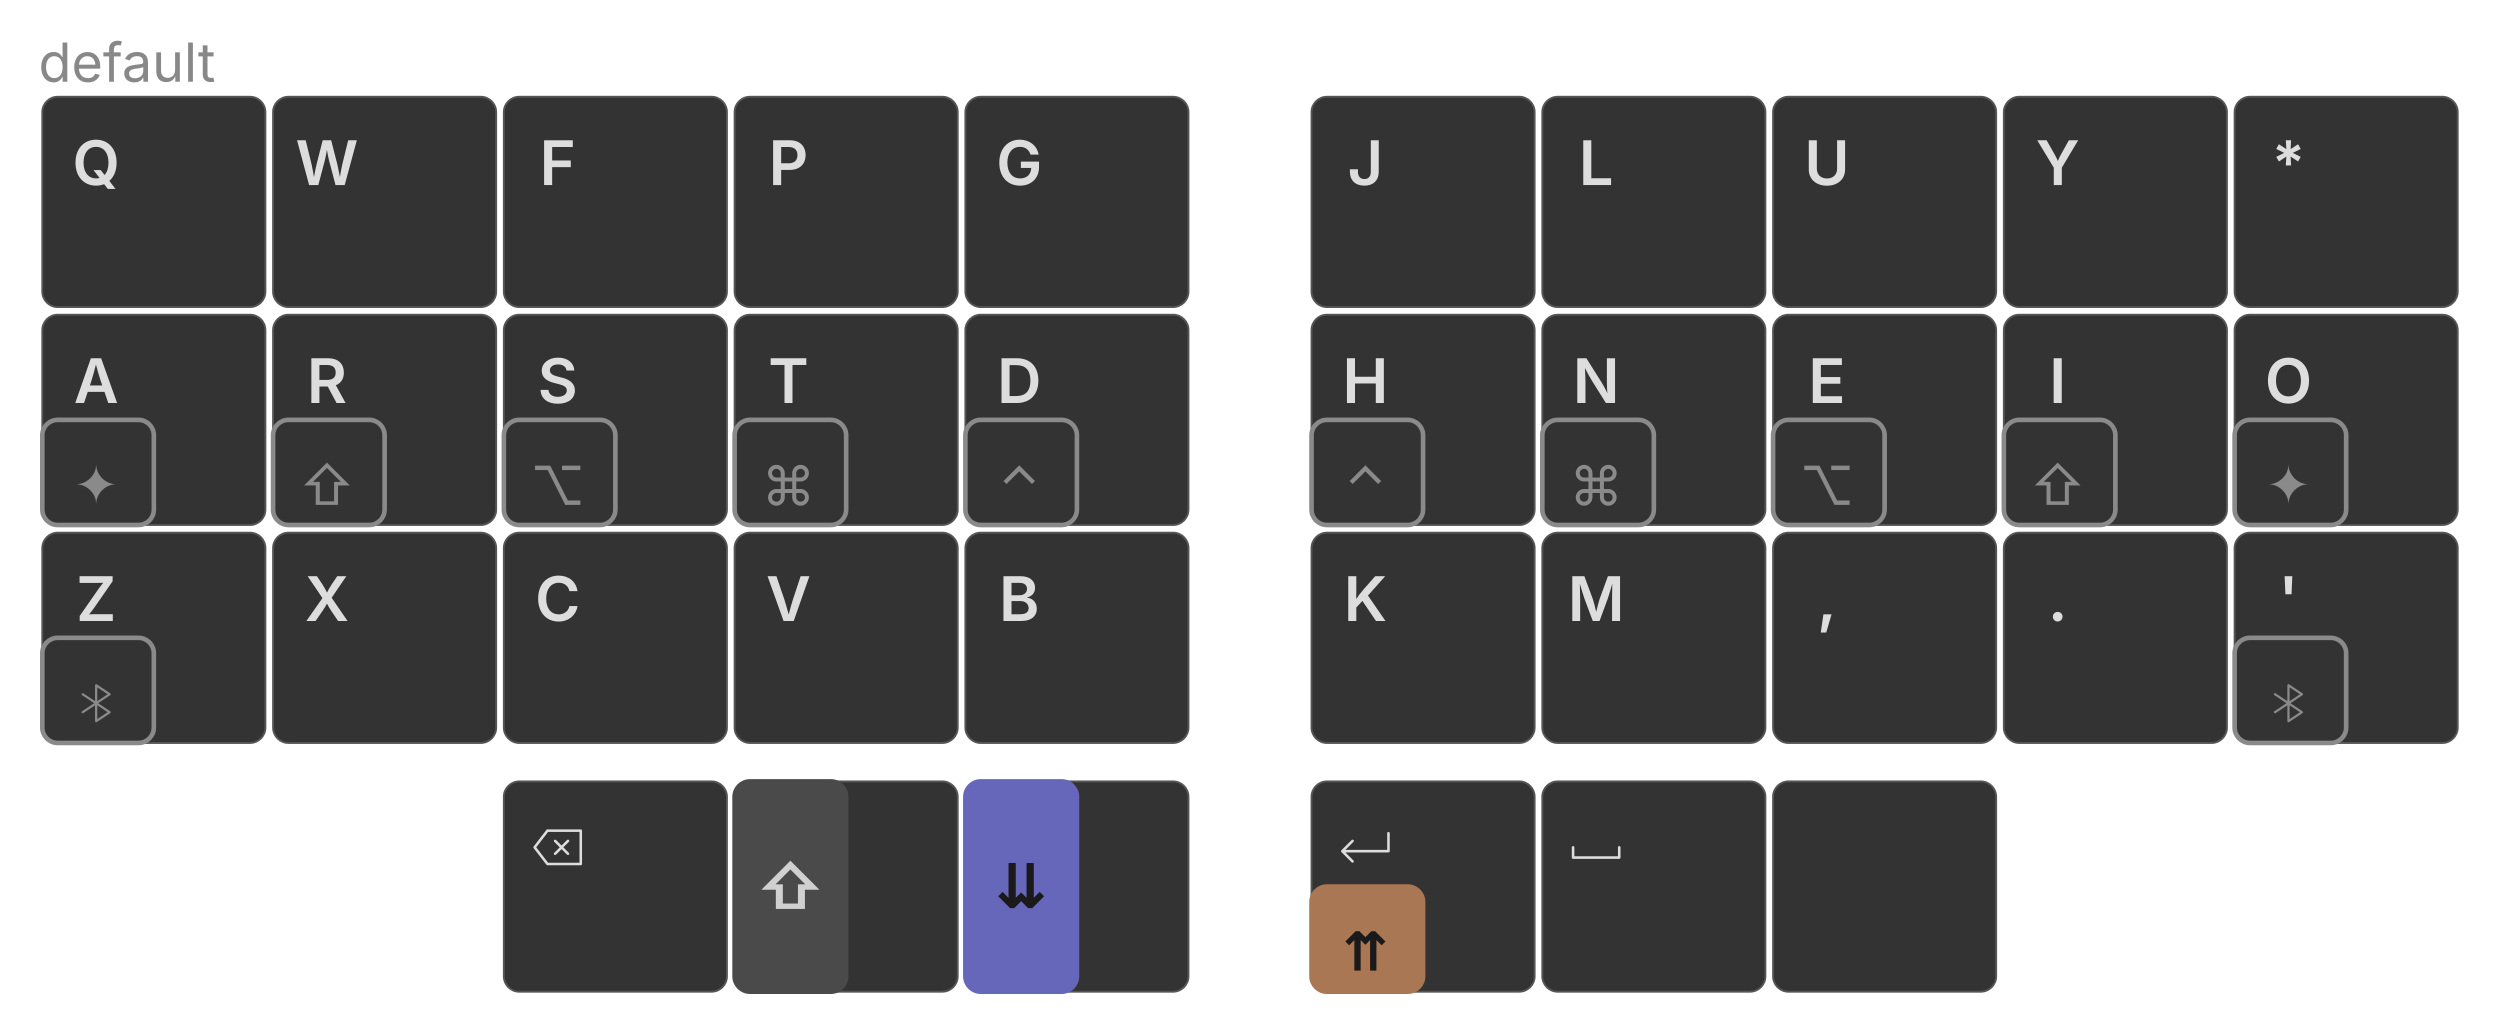
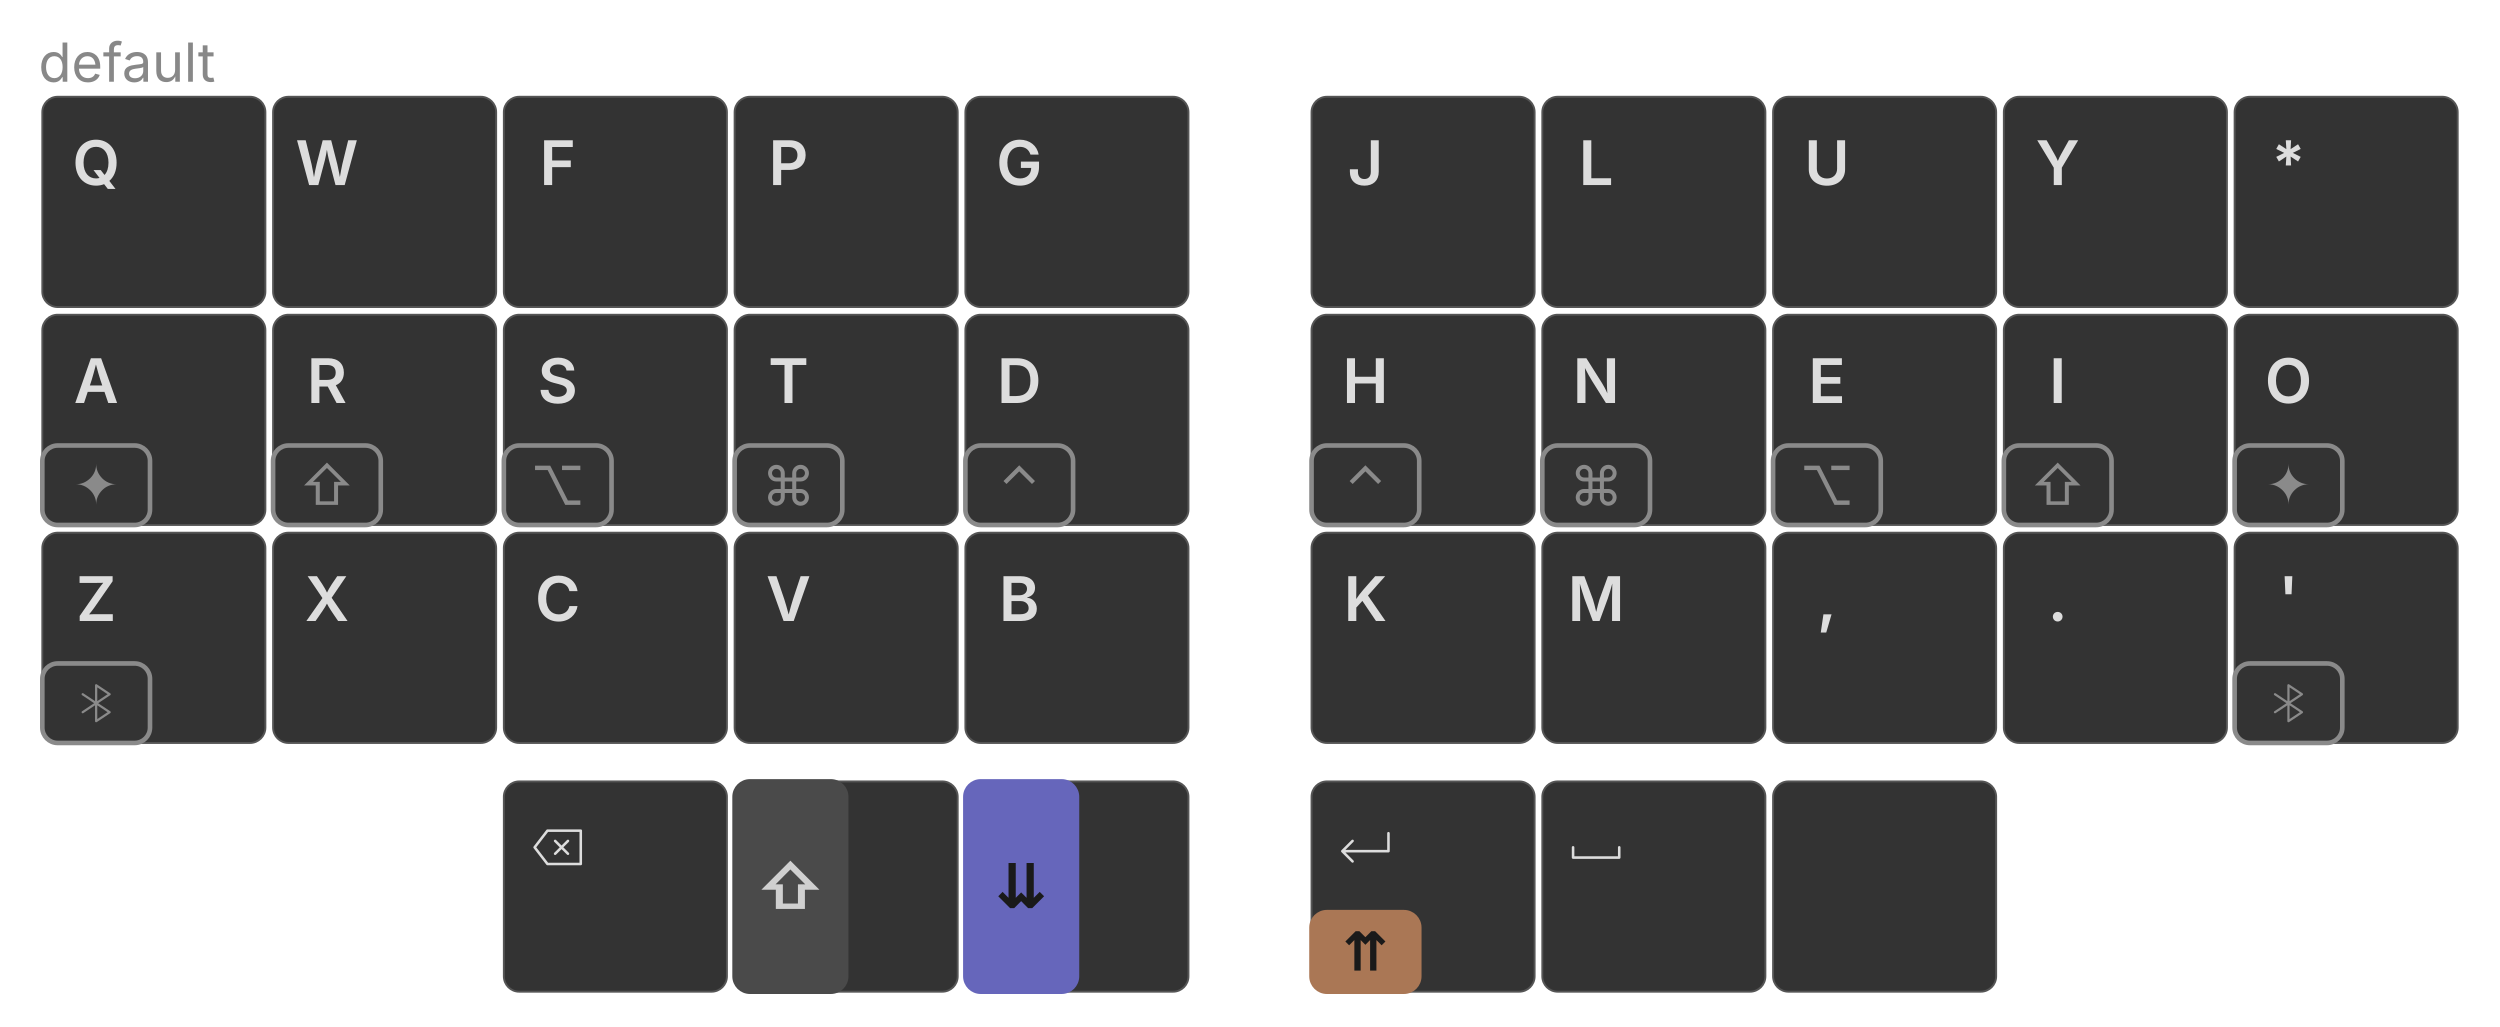
<svg xmlns="http://www.w3.org/2000/svg" class="keymap" width="650" height="267" viewBox="-10 -24 650.0 266.68">
  <style>/* Inter for letters. cairosvg uses only the first family, so marks
       Inter lacks (✦ ⇊ ⇈) set .dejavu; browsers still walk the stack. */
    svg.keymap { background: #1e1e2e;
                 font-family: Inter, "DejaVu Sans", "Segoe UI Symbol",
                              "Apple Symbols", sans-serif; }
    text.dejavu { font-family: "DejaVu Sans", "Segoe UI Symbol",
                  "Apple Symbols", sans-serif; }
    rect.keycap { fill: #333333; stroke: #555555; stroke-width: 0.5px; }
    text { fill: #c8c8c8; text-anchor: middle; dominant-baseline: central; }
    text.base { font-size: 16px; font-weight: 600; fill: #dddddd; }
    text.hold { font-size: 11px; }
    text.sym { font-size: 13px; fill: #9999ff; }
    text.num { font-size: 13px; fill: #ee9944; }
    text.oneshot { font-size: 12px; font-weight: 600; }
    use.glyph { fill: none; stroke: #c8c8c8; stroke-width: 2px;
                stroke-linecap: round; stroke-linejoin: round; }
    use.glyph.base { stroke: #dddddd; }
    use.glyph.sym { stroke: #9999ff; }
    use.glyph.num { stroke: #ee9944; }
    use.glyph.hold.tap-preferred.mod { stroke: #8a8a8a; }
    use.glyph.hold.hold-preferred.mod, use.glyph.oneshot.mod { stroke: #d0d0d0; }
    use.glyph.hold.hold-preferred.sym, use.glyph.oneshot.sym,
    use.glyph.hold.hold-preferred.nav, use.glyph.oneshot.nav { stroke: #1a1a1a; }
    use.glyph.hold.tap-preferred.sym { stroke: #9999ff; }
    use.glyph.hold.tap-preferred.nav { stroke: #ee9944; }
    rect.hold-box { stroke-width: 1.2px; }
    rect.hold-box.tap-preferred.mod { fill: none; stroke: #8a8a8a; }
    rect.hold-box.tap-preferred.sym { fill: none; stroke: #9999ff; }
    rect.hold-box.tap-preferred.nav { fill: none; stroke: #ee9944; }
    rect.hold-box.hold-preferred.mod { fill: #4a4a4a; stroke: #4a4a4a; }
    rect.hold-box.hold-preferred.sym { fill: #6666bb; stroke: #6666bb; }
    rect.hold-box.hold-preferred.nav { fill: #aa7755; stroke: #aa7755; }
    rect.hold-box.oneshot.mod { fill: #4a4a4a; stroke: #4a4a4a; }
    rect.hold-box.oneshot.sym { fill: #6666bb; stroke: #6666bb; }
    rect.hold-box.oneshot.nav { fill: #aa7755; stroke: #aa7755; }
    text.hold.hold-preferred.mod, text.oneshot.mod { fill: #d0d0d0; font-weight: 700; }
    text.hold.hold-preferred.sym, text.oneshot.sym,
    text.hold.hold-preferred.nav, text.oneshot.nav { fill: #1a1a1a; font-weight: 700; }
    text.hold.tap-preferred { fill: #8a8a8a; }
    text.hold.symbol { font-size: 14px; }
    text.oneshot.symbol { font-size: 16px; }
    text.title { font-size: 14px; fill: #888888; text-anchor: start; }</style>
  <defs>
    <path id="glyph_backspace" class="symbol" transform="scale(0.333333) translate(-24,-24)" d="M22,19l10,10 M22,29l10-10 M6,24l10,13h26v-26h-26z" />
    <path id="glyph_delete-word" class="symbol" transform="scale(0.333333) translate(-24,-24)" d="M22,19l10,10 M22,29l10-10 M6,24l10,13h26v-26h-26z M6,17l-6,7,6,7" />
    <path id="glyph_return" class="symbol" transform="scale(0.333333) translate(-24,-24)" d="M42,13V27H6 m8-8l-8,8l8,8" />
    <path id="glyph_space" class="symbol" transform="scale(0.333333) translate(-24,-24)" d="M42,24V32H6V24" />
    <path id="glyph_escape" class="symbol" transform="scale(0.333333) translate(-24,-24)" d="M24,24l-18-18 m0,10v-10h10 M24,6A18,18,0,1,1,6,24" />
    <path id="glyph_up" class="symbol" transform="scale(0.333333) translate(-24,-24)" d="M24,42v-36 m-8,6l8-8l8,8" />
    <path id="glyph_down" class="symbol" transform="scale(0.333333) translate(-24,-24)" d="M24,6v36 m-8,-6l8,8l8-8" />
    <path id="glyph_left" class="symbol" transform="scale(0.333333) translate(-24,-24)" d="M42,24h-36 m6-8l-8,8l8,8" />
    <path id="glyph_right" class="symbol" transform="scale(0.333333) translate(-24,-24)" d="M6,24h36 m-6-8l8,8l-8,8" />
    <path id="glyph_tab" class="symbol" transform="scale(0.333333) translate(-24,-24)" d="M6,12H32m-5-6l7,6l-7,6 M6,36H32m-5-6l7,6l-7,6 M42,8v32" />
    <path id="glyph_btab" class="symbol" transform="scale(0.333333) translate(-24,-24)" d="M42,12H16m5-6l-7,6l7,6 M42,36H16m5-6l-7,6l7,6 M6,8v32" />
    <path id="glyph_home" class="symbol" transform="scale(0.333333) translate(-24,-24)" d="M8,10v28 M8,16h32 M8,32h20" />
    <path id="glyph_end" class="symbol" transform="scale(0.333333) translate(-24,-24)" d="M40,10v28 M8,16h32 M20,32h20" />
    <path id="glyph_word-left" class="symbol" transform="scale(0.333333) translate(-24,-24)" d="M22,24h-16m6-8l-8,8l8,8 M26,17h16v14h-16z" />
    <path id="glyph_word-right" class="symbol" transform="scale(0.333333) translate(-24,-24)" d="M6,17h16v14h-16z M26,24h16m-6-8l8,8l-8,8" />
    <path id="glyph_hist-back" class="symbol" transform="scale(0.333333) translate(-24,-24)" d="M36,32A14,14 0 1 0 24,12m8-8l-8,8l8,8" />
    <path id="glyph_hist-fwd" class="symbol" transform="scale(0.333333) translate(-24,-24)" d="M12,32A14,14 0 1 1 24,12m-8-8l8,8l-8,8" />
    <path id="glyph_app-tab-prev" class="symbol" transform="scale(0.333333) translate(-24,-24)" d="M6,10h18v10h18v20H6z" />
    <path id="glyph_app-tab-next" class="symbol" transform="scale(0.333333) translate(-24,-24)" d="M6,20h18v-10h18v30H6z" />
    <path id="glyph_bluetooth" class="symbol" transform="scale(0.333333) translate(-24,-24)" d="M12,16 L36,32 L24,40 L24,8 L36,16 L12,32" />
  </defs>
  <text class="title" x="0" y="-8">default</text>
  <g transform="translate(0.00,0.00)">
    <rect class="keycap" x="1.0" y="1.0" width="58.0" height="54.67" rx="4.0" ry="4.0" />
    <text class="base" x="15.0" y="18.134">Q</text>
  </g>
  <g transform="translate(60.00,0.00)">
    <rect class="keycap" x="1.0" y="1.0" width="58.0" height="54.67" rx="4.0" ry="4.0" />
    <text class="base" x="15.0" y="18.134">W</text>
  </g>
  <g transform="translate(120.00,0.00)">
    <rect class="keycap" x="1.0" y="1.0" width="58.0" height="54.67" rx="4.0" ry="4.0" />
    <text class="base" x="15.0" y="18.134">F</text>
  </g>
  <g transform="translate(180.00,0.00)">
    <rect class="keycap" x="1.0" y="1.0" width="58.0" height="54.67" rx="4.0" ry="4.0" />
    <text class="base" x="15.0" y="18.134">P</text>
  </g>
  <g transform="translate(240.00,0.00)">
    <rect class="keycap" x="1.0" y="1.0" width="58.0" height="54.67" rx="4.0" ry="4.0" />
    <text class="base" x="15.0" y="18.134">G</text>
  </g>
  <g transform="translate(330.00,0.00)">
    <rect class="keycap" x="1.0" y="1.0" width="58.0" height="54.67" rx="4.0" ry="4.0" />
    <text class="base" x="15.0" y="18.134">J</text>
  </g>
  <g transform="translate(390.00,0.00)">
    <rect class="keycap" x="1.0" y="1.0" width="58.0" height="54.67" rx="4.0" ry="4.0" />
    <text class="base" x="15.0" y="18.134">L</text>
  </g>
  <g transform="translate(450.00,0.00)">
    <rect class="keycap" x="1.0" y="1.0" width="58.0" height="54.67" rx="4.0" ry="4.0" />
    <text class="base" x="15.0" y="18.134">U</text>
  </g>
  <g transform="translate(510.00,0.00)">
    <rect class="keycap" x="1.0" y="1.0" width="58.0" height="54.67" rx="4.0" ry="4.0" />
    <text class="base" x="15.0" y="18.134">Y</text>
  </g>
  <g transform="translate(570.00,0.00)">
    <rect class="keycap" x="1.0" y="1.0" width="58.0" height="54.67" rx="4.0" ry="4.0" />
    <text class="base" x="15.0" y="18.134">*</text>
  </g>
  <g transform="translate(0.00,56.67)">
    <rect class="keycap" x="1.0" y="1.0" width="58.0" height="54.67" rx="4.0" ry="4.0" />
-     <rect class="hold-box tap-preferred mod" x="1.0" y="28.335" width="29.0" height="27.335" rx="4.0" ry="4.0" />
+     <rect class="hold-box tap-preferred mod" x="1.0" y="35.002" width="28.0" height="20.668" rx="4.0" ry="4.0" />
    <text class="base" x="15.0" y="18.134">A</text>
    <text class="hold tap-preferred mod symbol dejavu" x="15.0" y="45.336">✦</text>
  </g>
  <g transform="translate(60.00,56.67)">
    <rect class="keycap" x="1.0" y="1.0" width="58.0" height="54.67" rx="4.0" ry="4.0" />
-     <rect class="hold-box tap-preferred mod" x="1.0" y="28.335" width="29.0" height="27.335" rx="4.0" ry="4.0" />
+     <rect class="hold-box tap-preferred mod" x="1.0" y="35.002" width="28.0" height="20.668" rx="4.0" ry="4.0" />
    <text class="base" x="15.0" y="18.134">R</text>
    <text class="hold tap-preferred mod symbol" x="15.0" y="45.336">⇧</text>
  </g>
  <g transform="translate(120.00,56.67)">
    <rect class="keycap" x="1.0" y="1.0" width="58.0" height="54.67" rx="4.0" ry="4.0" />
-     <rect class="hold-box tap-preferred mod" x="1.0" y="28.335" width="29.0" height="27.335" rx="4.0" ry="4.0" />
+     <rect class="hold-box tap-preferred mod" x="1.0" y="35.002" width="28.0" height="20.668" rx="4.0" ry="4.0" />
    <text class="base" x="15.0" y="18.134">S</text>
    <text class="hold tap-preferred mod symbol" x="15.0" y="45.336">⌥</text>
  </g>
  <g transform="translate(180.00,56.67)">
    <rect class="keycap" x="1.0" y="1.0" width="58.0" height="54.67" rx="4.0" ry="4.0" />
-     <rect class="hold-box tap-preferred mod" x="1.0" y="28.335" width="29.0" height="27.335" rx="4.0" ry="4.0" />
+     <rect class="hold-box tap-preferred mod" x="1.0" y="35.002" width="28.0" height="20.668" rx="4.0" ry="4.0" />
    <text class="base" x="15.0" y="18.134">T</text>
    <text class="hold tap-preferred mod symbol" x="15.0" y="45.336">⌘</text>
  </g>
  <g transform="translate(240.00,56.67)">
    <rect class="keycap" x="1.0" y="1.0" width="58.0" height="54.67" rx="4.0" ry="4.0" />
-     <rect class="hold-box tap-preferred mod" x="1.0" y="28.335" width="29.0" height="27.335" rx="4.0" ry="4.0" />
+     <rect class="hold-box tap-preferred mod" x="1.0" y="35.002" width="28.0" height="20.668" rx="4.0" ry="4.0" />
    <text class="base" x="15.0" y="18.134">D</text>
    <text class="hold tap-preferred mod symbol" x="15.0" y="45.336">⌃</text>
  </g>
  <g transform="translate(330.00,56.67)">
    <rect class="keycap" x="1.0" y="1.0" width="58.0" height="54.67" rx="4.0" ry="4.0" />
-     <rect class="hold-box tap-preferred mod" x="1.0" y="28.335" width="29.0" height="27.335" rx="4.0" ry="4.0" />
+     <rect class="hold-box tap-preferred mod" x="1.0" y="35.002" width="28.0" height="20.668" rx="4.0" ry="4.0" />
    <text class="base" x="15.0" y="18.134">H</text>
    <text class="hold tap-preferred mod symbol" x="15.0" y="45.336">⌃</text>
  </g>
  <g transform="translate(390.00,56.67)">
    <rect class="keycap" x="1.0" y="1.0" width="58.0" height="54.67" rx="4.0" ry="4.0" />
-     <rect class="hold-box tap-preferred mod" x="1.0" y="28.335" width="29.0" height="27.335" rx="4.0" ry="4.0" />
+     <rect class="hold-box tap-preferred mod" x="1.0" y="35.002" width="28.0" height="20.668" rx="4.0" ry="4.0" />
    <text class="base" x="15.0" y="18.134">N</text>
    <text class="hold tap-preferred mod symbol" x="15.0" y="45.336">⌘</text>
  </g>
  <g transform="translate(450.00,56.67)">
    <rect class="keycap" x="1.0" y="1.0" width="58.0" height="54.67" rx="4.0" ry="4.0" />
-     <rect class="hold-box tap-preferred mod" x="1.0" y="28.335" width="29.0" height="27.335" rx="4.0" ry="4.0" />
+     <rect class="hold-box tap-preferred mod" x="1.0" y="35.002" width="28.0" height="20.668" rx="4.0" ry="4.0" />
    <text class="base" x="15.0" y="18.134">E</text>
    <text class="hold tap-preferred mod symbol" x="15.0" y="45.336">⌥</text>
  </g>
  <g transform="translate(510.00,56.67)">
    <rect class="keycap" x="1.0" y="1.0" width="58.0" height="54.67" rx="4.0" ry="4.0" />
-     <rect class="hold-box tap-preferred mod" x="1.0" y="28.335" width="29.0" height="27.335" rx="4.0" ry="4.0" />
+     <rect class="hold-box tap-preferred mod" x="1.0" y="35.002" width="28.0" height="20.668" rx="4.0" ry="4.0" />
    <text class="base" x="15.0" y="18.134">I</text>
    <text class="hold tap-preferred mod symbol" x="15.0" y="45.336">⇧</text>
  </g>
  <g transform="translate(570.00,56.67)">
    <rect class="keycap" x="1.0" y="1.0" width="58.0" height="54.67" rx="4.0" ry="4.0" />
-     <rect class="hold-box tap-preferred mod" x="1.0" y="28.335" width="29.0" height="27.335" rx="4.0" ry="4.0" />
+     <rect class="hold-box tap-preferred mod" x="1.0" y="35.002" width="28.0" height="20.668" rx="4.0" ry="4.0" />
    <text class="base" x="15.0" y="18.134">O</text>
    <text class="hold tap-preferred mod symbol dejavu" x="15.0" y="45.336">✦</text>
  </g>
  <g transform="translate(0.00,113.34)">
    <rect class="keycap" x="1.0" y="1.0" width="58.0" height="54.67" rx="4.0" ry="4.0" />
-     <rect class="hold-box tap-preferred mod" x="1.0" y="28.335" width="29.0" height="27.335" rx="4.0" ry="4.0" />
+     <rect class="hold-box tap-preferred mod" x="1.0" y="35.002" width="28.0" height="20.668" rx="4.0" ry="4.0" />
    <text class="base" x="15.0" y="18.134">Z</text>
    <g transform="translate(15.0,45.336) scale(0.875)">
      <use class="glyph hold tap-preferred mod" href="#glyph_bluetooth" />
    </g>
  </g>
  <g transform="translate(60.00,113.34)">
    <rect class="keycap" x="1.0" y="1.0" width="58.0" height="54.67" rx="4.0" ry="4.0" />
    <text class="base" x="15.0" y="18.134">X</text>
  </g>
  <g transform="translate(120.00,113.34)">
    <rect class="keycap" x="1.0" y="1.0" width="58.0" height="54.67" rx="4.0" ry="4.0" />
    <text class="base" x="15.0" y="18.134">C</text>
  </g>
  <g transform="translate(180.00,113.34)">
    <rect class="keycap" x="1.0" y="1.0" width="58.0" height="54.67" rx="4.0" ry="4.0" />
    <text class="base" x="15.0" y="18.134">V</text>
  </g>
  <g transform="translate(240.00,113.34)">
    <rect class="keycap" x="1.0" y="1.0" width="58.0" height="54.67" rx="4.0" ry="4.0" />
    <text class="base" x="15.0" y="18.134">B</text>
  </g>
  <g transform="translate(330.00,113.34)">
    <rect class="keycap" x="1.0" y="1.0" width="58.0" height="54.67" rx="4.0" ry="4.0" />
    <text class="base" x="15.0" y="18.134">K</text>
  </g>
  <g transform="translate(390.00,113.34)">
    <rect class="keycap" x="1.0" y="1.0" width="58.0" height="54.67" rx="4.0" ry="4.0" />
    <text class="base" x="15.0" y="18.134">M</text>
  </g>
  <g transform="translate(450.00,113.34)">
    <rect class="keycap" x="1.0" y="1.0" width="58.0" height="54.67" rx="4.0" ry="4.0" />
    <text class="base" x="15.0" y="18.134">,</text>
  </g>
  <g transform="translate(510.00,113.34)">
    <rect class="keycap" x="1.0" y="1.0" width="58.0" height="54.67" rx="4.0" ry="4.0" />
    <text class="base" x="15.0" y="18.134">.</text>
  </g>
  <g transform="translate(570.00,113.34)">
    <rect class="keycap" x="1.0" y="1.0" width="58.0" height="54.67" rx="4.0" ry="4.0" />
-     <rect class="hold-box tap-preferred mod" x="1.0" y="28.335" width="29.0" height="27.335" rx="4.0" ry="4.0" />
+     <rect class="hold-box tap-preferred mod" x="1.0" y="35.002" width="28.0" height="20.668" rx="4.0" ry="4.0" />
    <text class="base" x="15.0" y="18.134">'</text>
    <g transform="translate(15.0,45.336) scale(0.875)">
      <use class="glyph hold tap-preferred mod" href="#glyph_bluetooth" />
    </g>
  </g>
  <g transform="translate(120.00,178.01)">
    <rect class="keycap" x="1.0" y="1.0" width="58.0" height="54.67" rx="4.0" ry="4.0" />
    <use class="glyph base" href="#glyph_backspace" x="15.0" y="18.134" />
  </g>
  <g transform="translate(180.00,178.01)">
    <rect class="keycap" x="1.0" y="1.0" width="58.0" height="54.67" rx="4.0" ry="4.0" />
    <rect class="hold-box oneshot mod" x="1.0" y="1.0" width="29.0" height="54.67" rx="4.0" ry="4.0" />
    <text class="oneshot symbol mod" x="15.5" y="28.335">⇧</text>
  </g>
  <g transform="translate(240.00,178.01)">
    <rect class="keycap" x="1.0" y="1.0" width="58.0" height="54.67" rx="4.0" ry="4.0" />
    <rect class="hold-box oneshot sym" x="1.0" y="1.0" width="29.0" height="54.67" rx="4.0" ry="4.0" />
    <text class="oneshot symbol sym dejavu" x="15.5" y="28.335">⇊</text>
  </g>
  <g transform="translate(330.00,178.01)">
    <rect class="keycap" x="1.0" y="1.0" width="58.0" height="54.67" rx="4.0" ry="4.0" />
-     <rect class="hold-box hold-preferred nav" x="1.0" y="28.335" width="29.0" height="27.335" rx="4.0" ry="4.0" />
+     <rect class="hold-box hold-preferred nav" x="1.0" y="35.002" width="28.0" height="20.668" rx="4.0" ry="4.0" />
    <use class="glyph base" href="#glyph_return" x="15.0" y="18.134" />
    <text class="hold hold-preferred nav symbol dejavu" x="15.0" y="45.336">⇈</text>
  </g>
  <g transform="translate(390.00,178.01)">
    <rect class="keycap" x="1.0" y="1.0" width="58.0" height="54.67" rx="4.0" ry="4.0" />
    <use class="glyph base" href="#glyph_space" x="15.0" y="18.134" />
  </g>
  <g transform="translate(450.00,178.01)">
    <rect class="keycap" x="1.0" y="1.0" width="58.0" height="54.67" rx="4.0" ry="4.0" />
  </g>
</svg>
